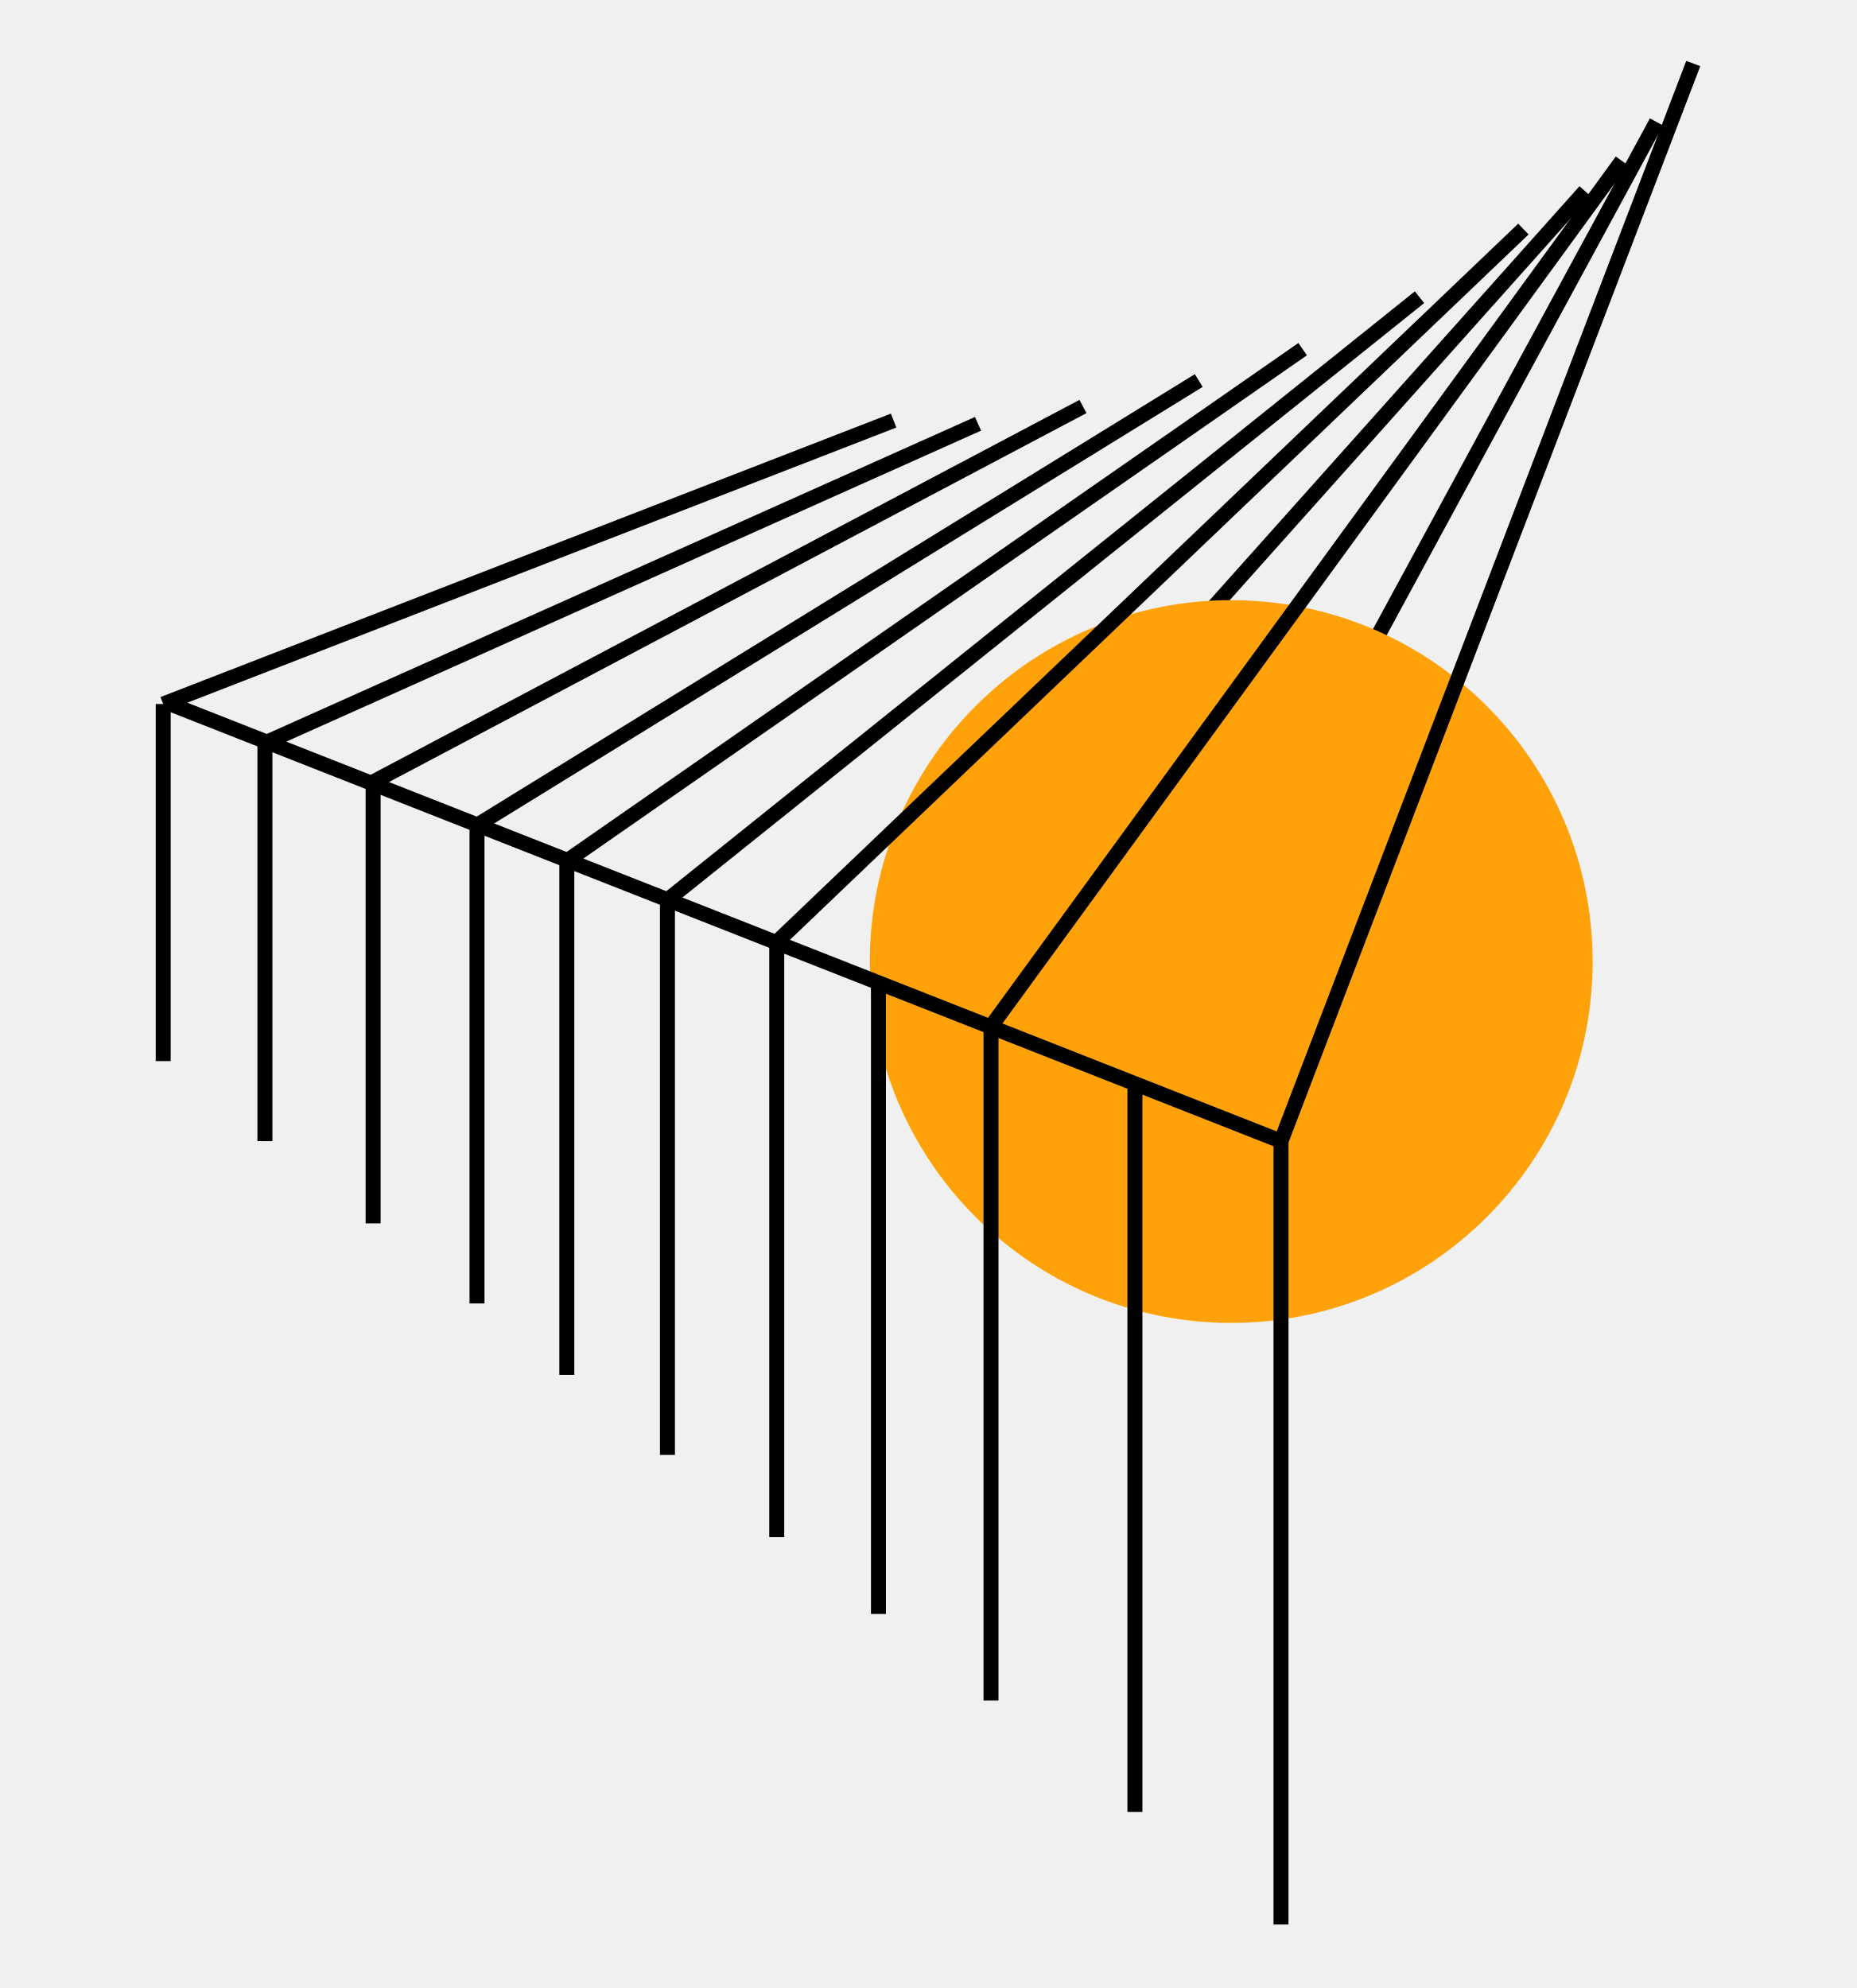
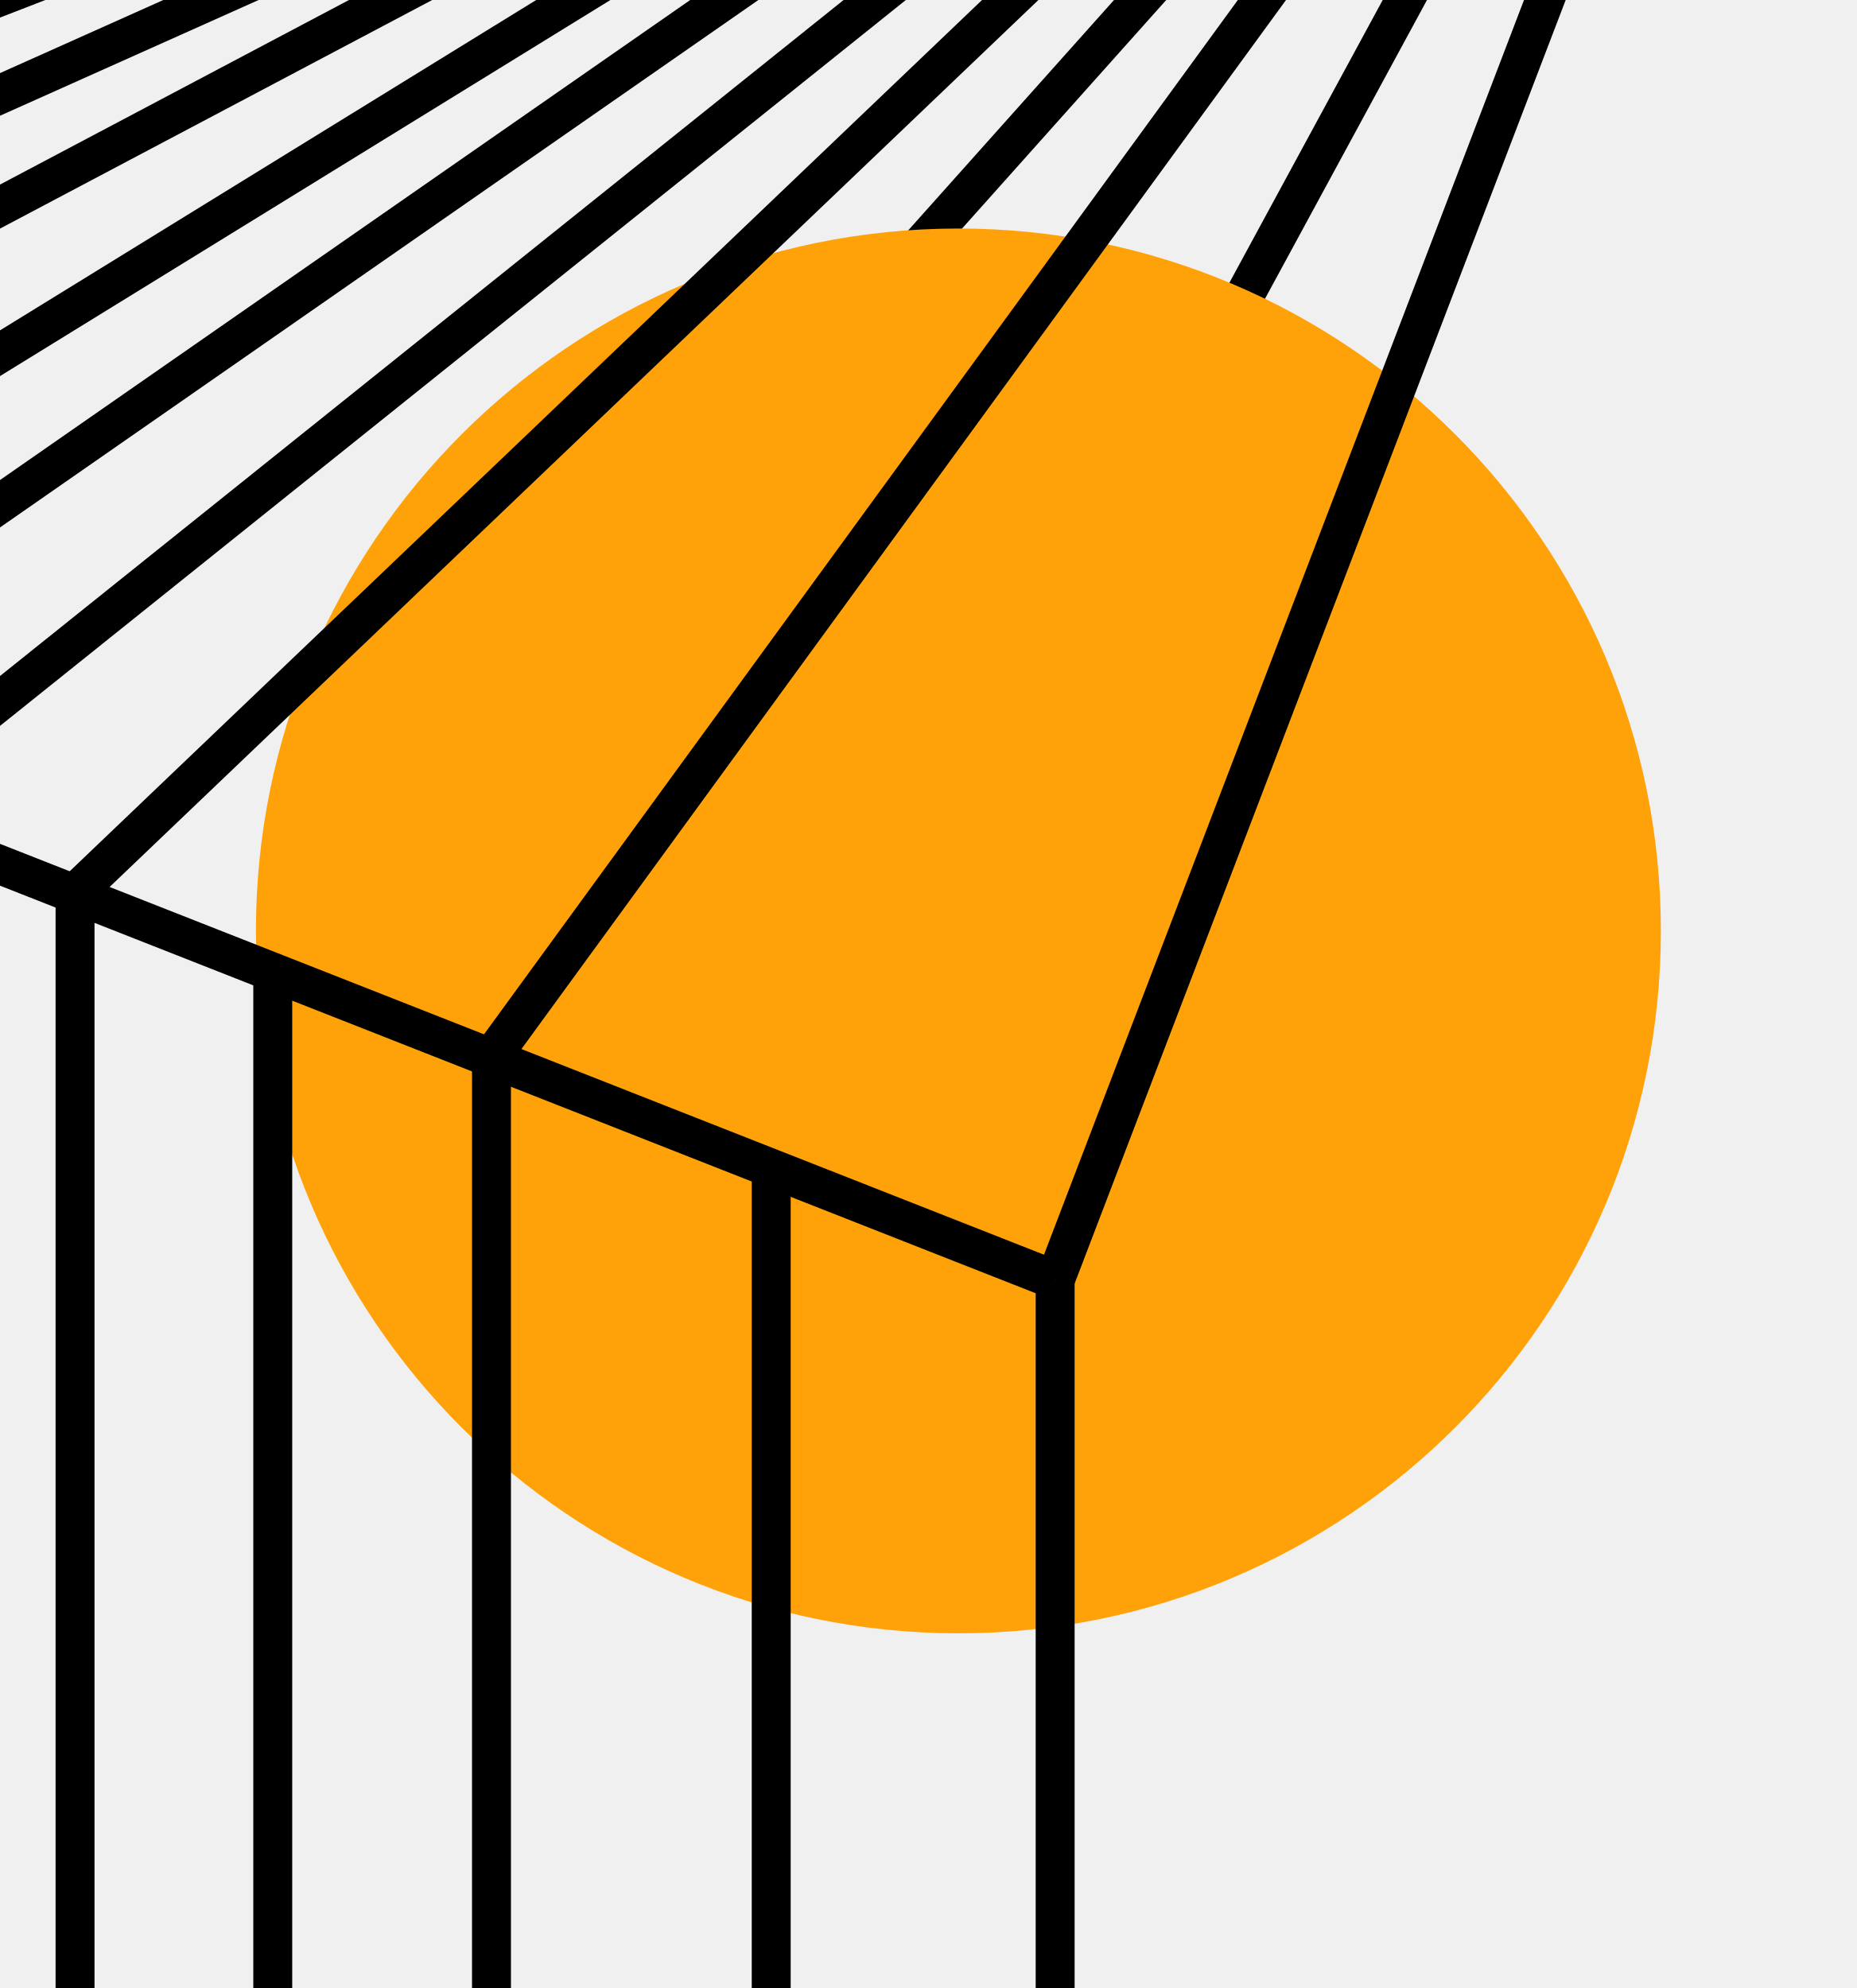
<svg xmlns="http://www.w3.org/2000/svg" width="620" height="664" viewBox="0 0 620 664" fill="none">
-   <path d="M293.377 328.025L529.358 63.856" stroke="black" stroke-width="5" stroke-miterlimit="10" />
-   <path d="M379.024 361.995L553.209 40.727" stroke="black" stroke-width="5" stroke-miterlimit="10" />
-   <path d="M531.888 321.159C531.888 387.82 477.849 441.86 411.187 441.86C344.525 441.86 290.486 387.82 290.486 321.159C290.486 254.498 344.525 200.458 411.187 200.458C477.849 200.458 531.888 254.498 531.888 321.159Z" fill="#FFA20A" />
-   <path d="M55.95 234.789L427.81 381.148" stroke="black" stroke-width="5" stroke-miterlimit="10" />
-   <path d="M54.504 235.15L298.436 140.468" stroke="black" stroke-width="5" stroke-miterlimit="10" />
-   <path d="M88.474 248.16L326.624 141.552" stroke="black" stroke-width="5" stroke-miterlimit="10" />
-   <path d="M124.612 261.169L361.678 135.77" stroke="black" stroke-width="5" stroke-miterlimit="10" />
-   <path d="M159.304 275.625L400.345 127.097" stroke="black" stroke-width="5" stroke-miterlimit="10" />
-   <path d="M189.299 287.55L435.038 116.617" stroke="black" stroke-width="5" stroke-miterlimit="10" />
-   <path d="M222.907 300.56L474.067 99.271" stroke="black" stroke-width="5" stroke-miterlimit="10" />
-   <path d="M259.407 314.654L508.759 76.504" stroke="black" stroke-width="5" stroke-miterlimit="10" />
-   <path d="M330.96 342.841L541.645 53.737" stroke="black" stroke-width="5" stroke-miterlimit="10" />
-   <path d="M427.81 381.148L565.496 21.213" stroke="black" stroke-width="5" stroke-miterlimit="10" />
-   <path d="M54.504 235.15V354.406" stroke="black" stroke-width="5" stroke-miterlimit="10" />
-   <path d="M88.474 248.16V381.148" stroke="black" stroke-width="5" stroke-miterlimit="10" />
-   <path d="M124.612 261.169V408.613" stroke="black" stroke-width="5" stroke-miterlimit="10" />
-   <path d="M159.304 275.625V435.355" stroke="black" stroke-width="5" stroke-miterlimit="10" />
-   <path d="M189.299 287.55V459.206" stroke="black" stroke-width="5" stroke-miterlimit="10" />
-   <path d="M222.907 300.56V485.948" stroke="black" stroke-width="5" stroke-miterlimit="10" />
-   <path d="M259.407 314.654V513.413" stroke="black" stroke-width="5" stroke-miterlimit="10" />
-   <path d="M293.377 328.025V539.071" stroke="black" stroke-width="5" stroke-miterlimit="10" />
-   <path d="M330.96 342.841V567.982" stroke="black" stroke-width="5" stroke-miterlimit="10" />
-   <path d="M427.81 381.148V642.787" stroke="black" stroke-width="5" stroke-miterlimit="10" />
-   <path d="M379.024 361.995V605.204" stroke="black" stroke-width="5" stroke-miterlimit="10" />
+   <g clip-path="url(#clip0_9_2)">
+     <path d="M91.091 324.274L549.76 -189.183" stroke="black" stroke-width="13" stroke-miterlimit="10" />
+     <path d="M257.56 390.299L596.118 -234.137" stroke="black" stroke-width="13" stroke-miterlimit="10" />
+     <path d="M554.677 310.928C554.677 440.496 449.643 545.53 320.075 545.53C190.506 545.53 85.472 440.496 85.472 310.928C85.472 181.362 190.506 76.326 320.075 76.326C449.643 76.326 554.677 181.362 554.677 310.928Z" fill="#FFA20A" />
+     <path d="M-370.388 143.054L352.384 427.527" stroke="black" stroke-width="13" stroke-miterlimit="10" />
+     <path d="M-373.197 143.756L100.925 -40.273" stroke="black" stroke-width="13" stroke-miterlimit="10" />
+     <path d="M-307.171 169.043L155.712 -38.166" stroke="black" stroke-width="13" stroke-miterlimit="10" />
+     <path d="M-236.931 194.329L223.845 -49.405" stroke="black" stroke-width="13" stroke-miterlimit="10" />
+     <path d="M-169.501 222.425L299.002 -66.262" stroke="black" stroke-width="13" stroke-miterlimit="10" />
+     <path d="M-111.201 245.604L366.432 -86.632" stroke="black" stroke-width="13" stroke-miterlimit="10" />
+     <path d="M-45.878 270.891L442.292 -120.347" stroke="black" stroke-width="13" stroke-miterlimit="10" />
+     <path d="M25.065 298.285L509.723 -164.599" stroke="black" stroke-width="13" stroke-miterlimit="10" />
+     <path d="M164.14 353.072L573.641 -208.85" stroke="black" stroke-width="13" stroke-miterlimit="10" />
+     <path d="M352.385 427.527L620 -272.066" stroke="black" stroke-width="13" stroke-miterlimit="10" />
+     <path d="M25.065 298.285V684.606" stroke="black" stroke-width="13" stroke-miterlimit="10" />
+     <path d="M91.091 324.274V734.477" stroke="black" stroke-width="13" stroke-miterlimit="10" />
+     <path d="M164.14 353.072V790.669" stroke="black" stroke-width="13" stroke-miterlimit="10" />
+     <path d="M352.385 427.527V936.066" stroke="black" stroke-width="13" stroke-miterlimit="10" />
+     <path d="M257.56 390.299V863.016" stroke="black" stroke-width="13" stroke-miterlimit="10" />
+   </g>
+   <defs>
+     <clipPath id="clip0_9_2">
+       <rect width="620" height="664" fill="white" />
+     </clipPath>
+   </defs>
  <style>
    @media (prefers-color-scheme: dark) {
        path[stroke="black"] {
            stroke: white;
        }
    }
</style>
</svg>
